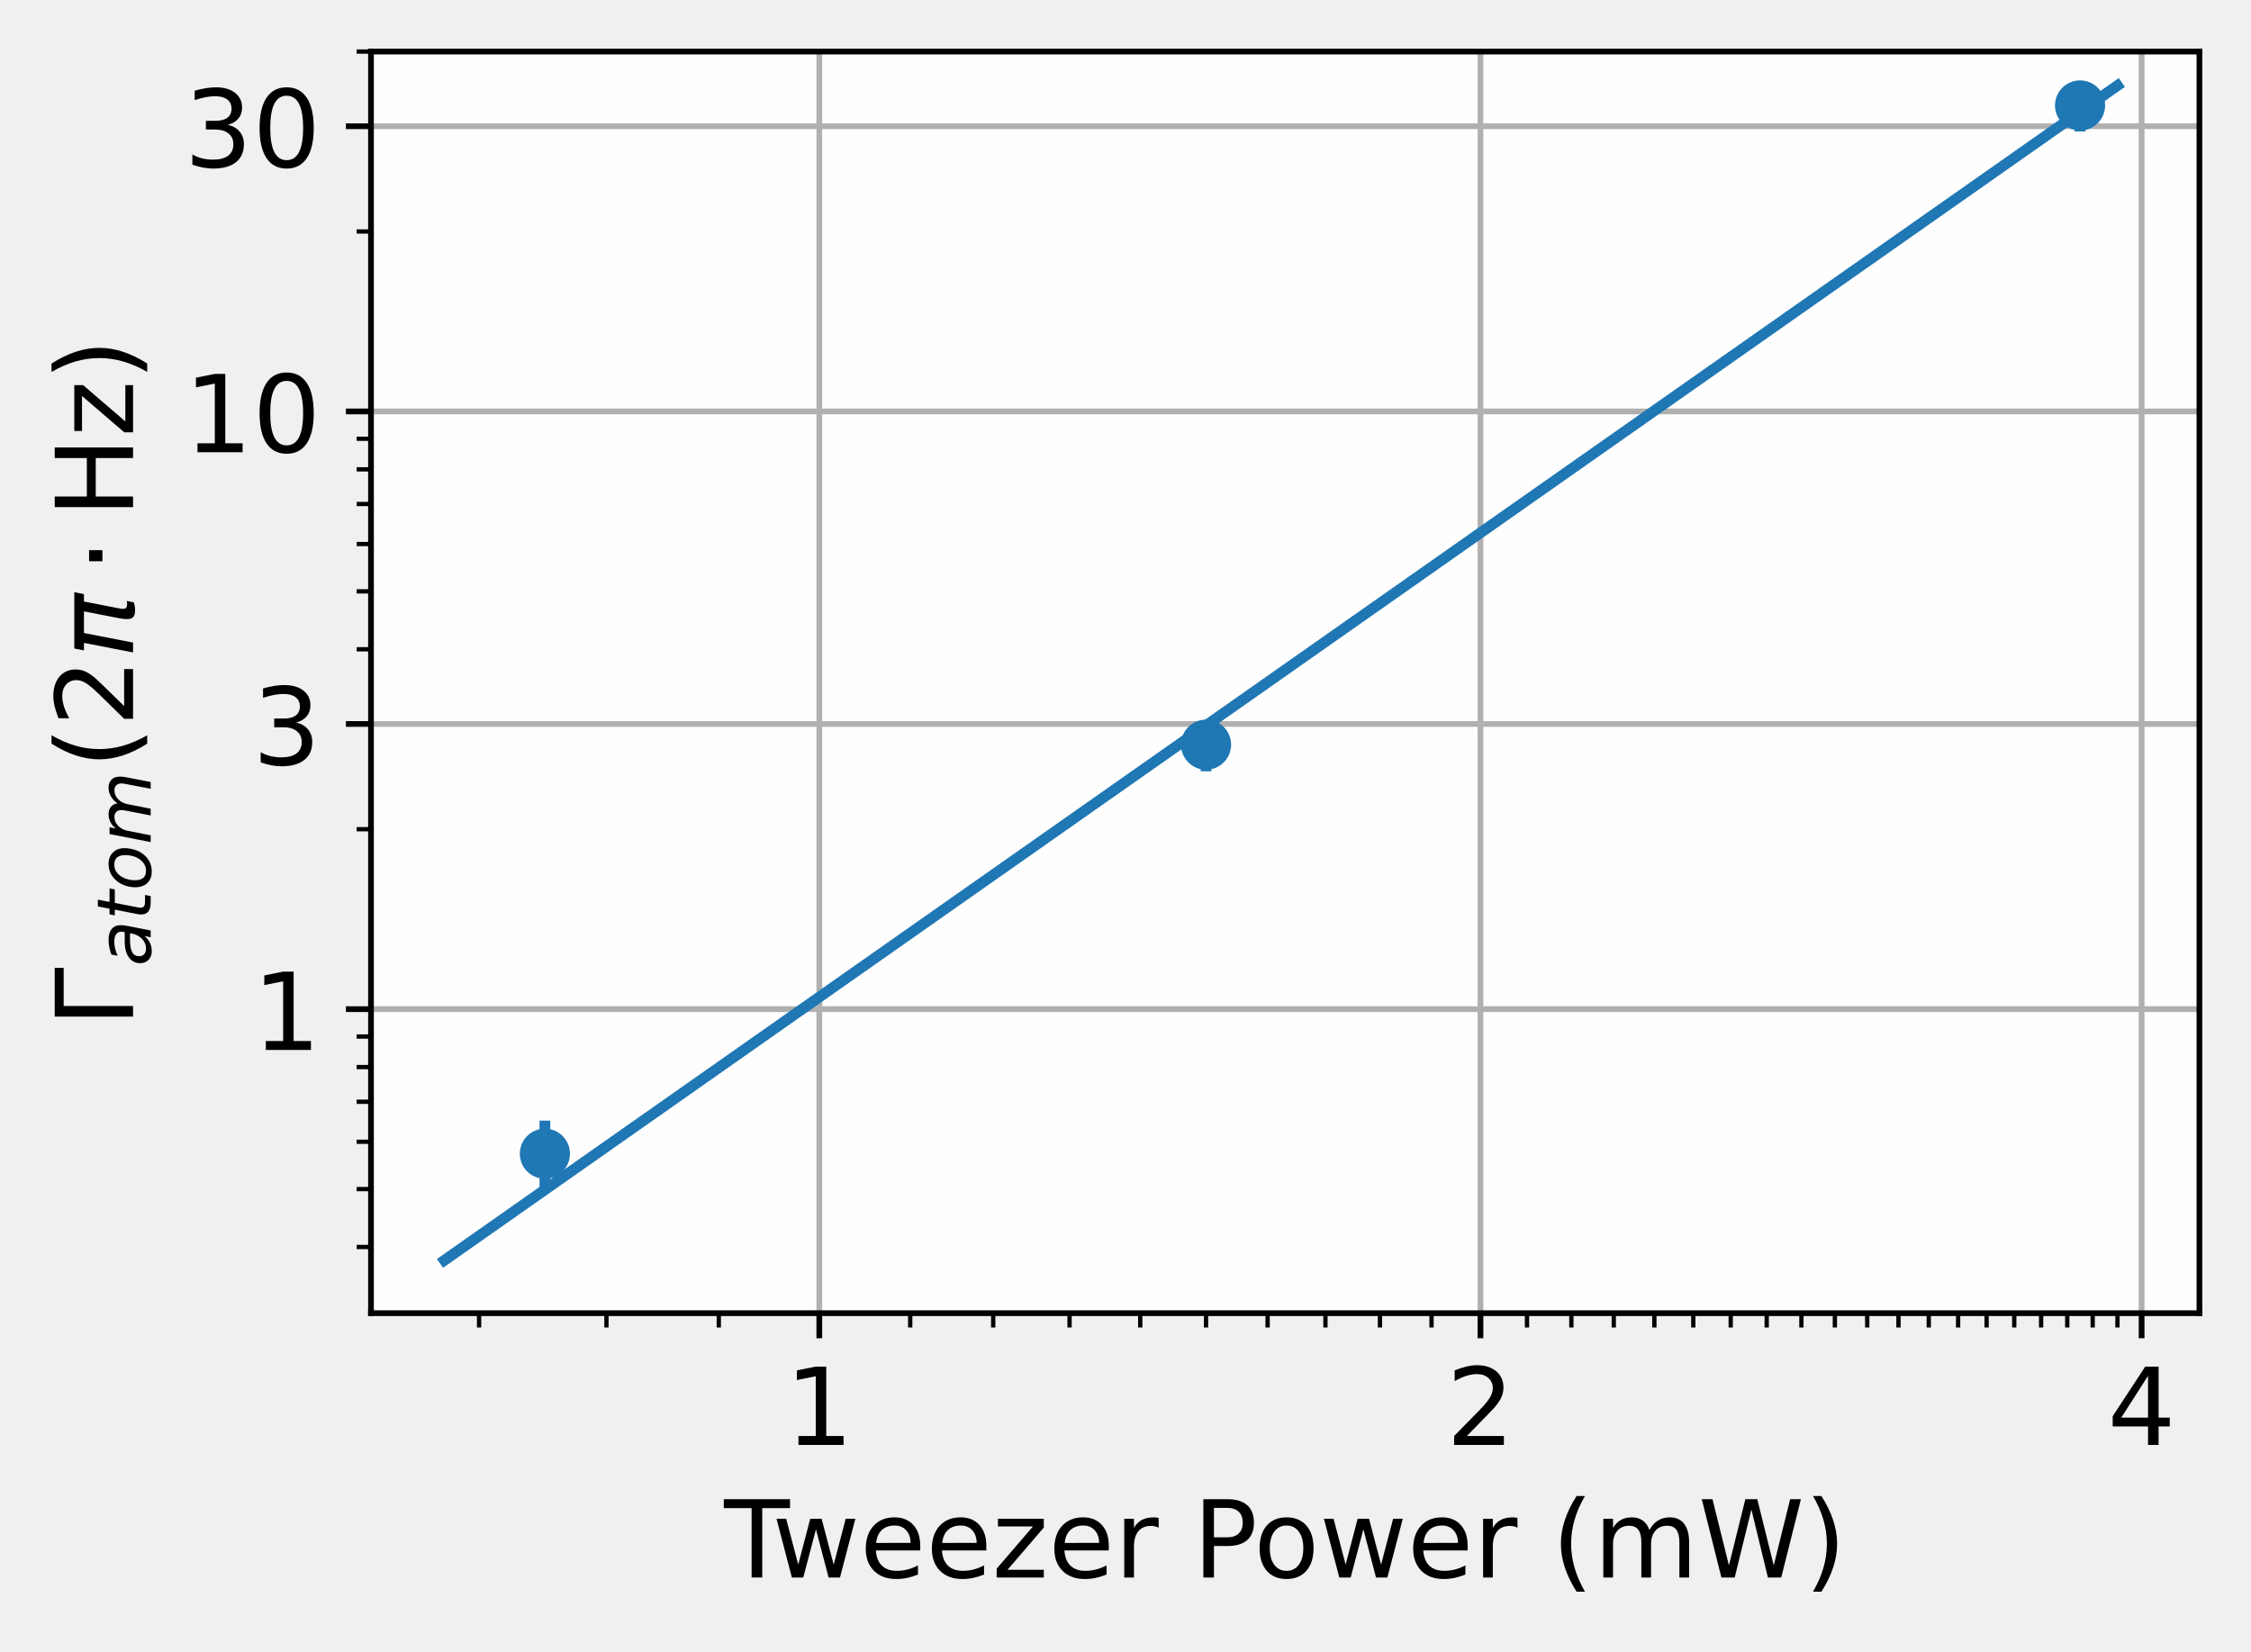
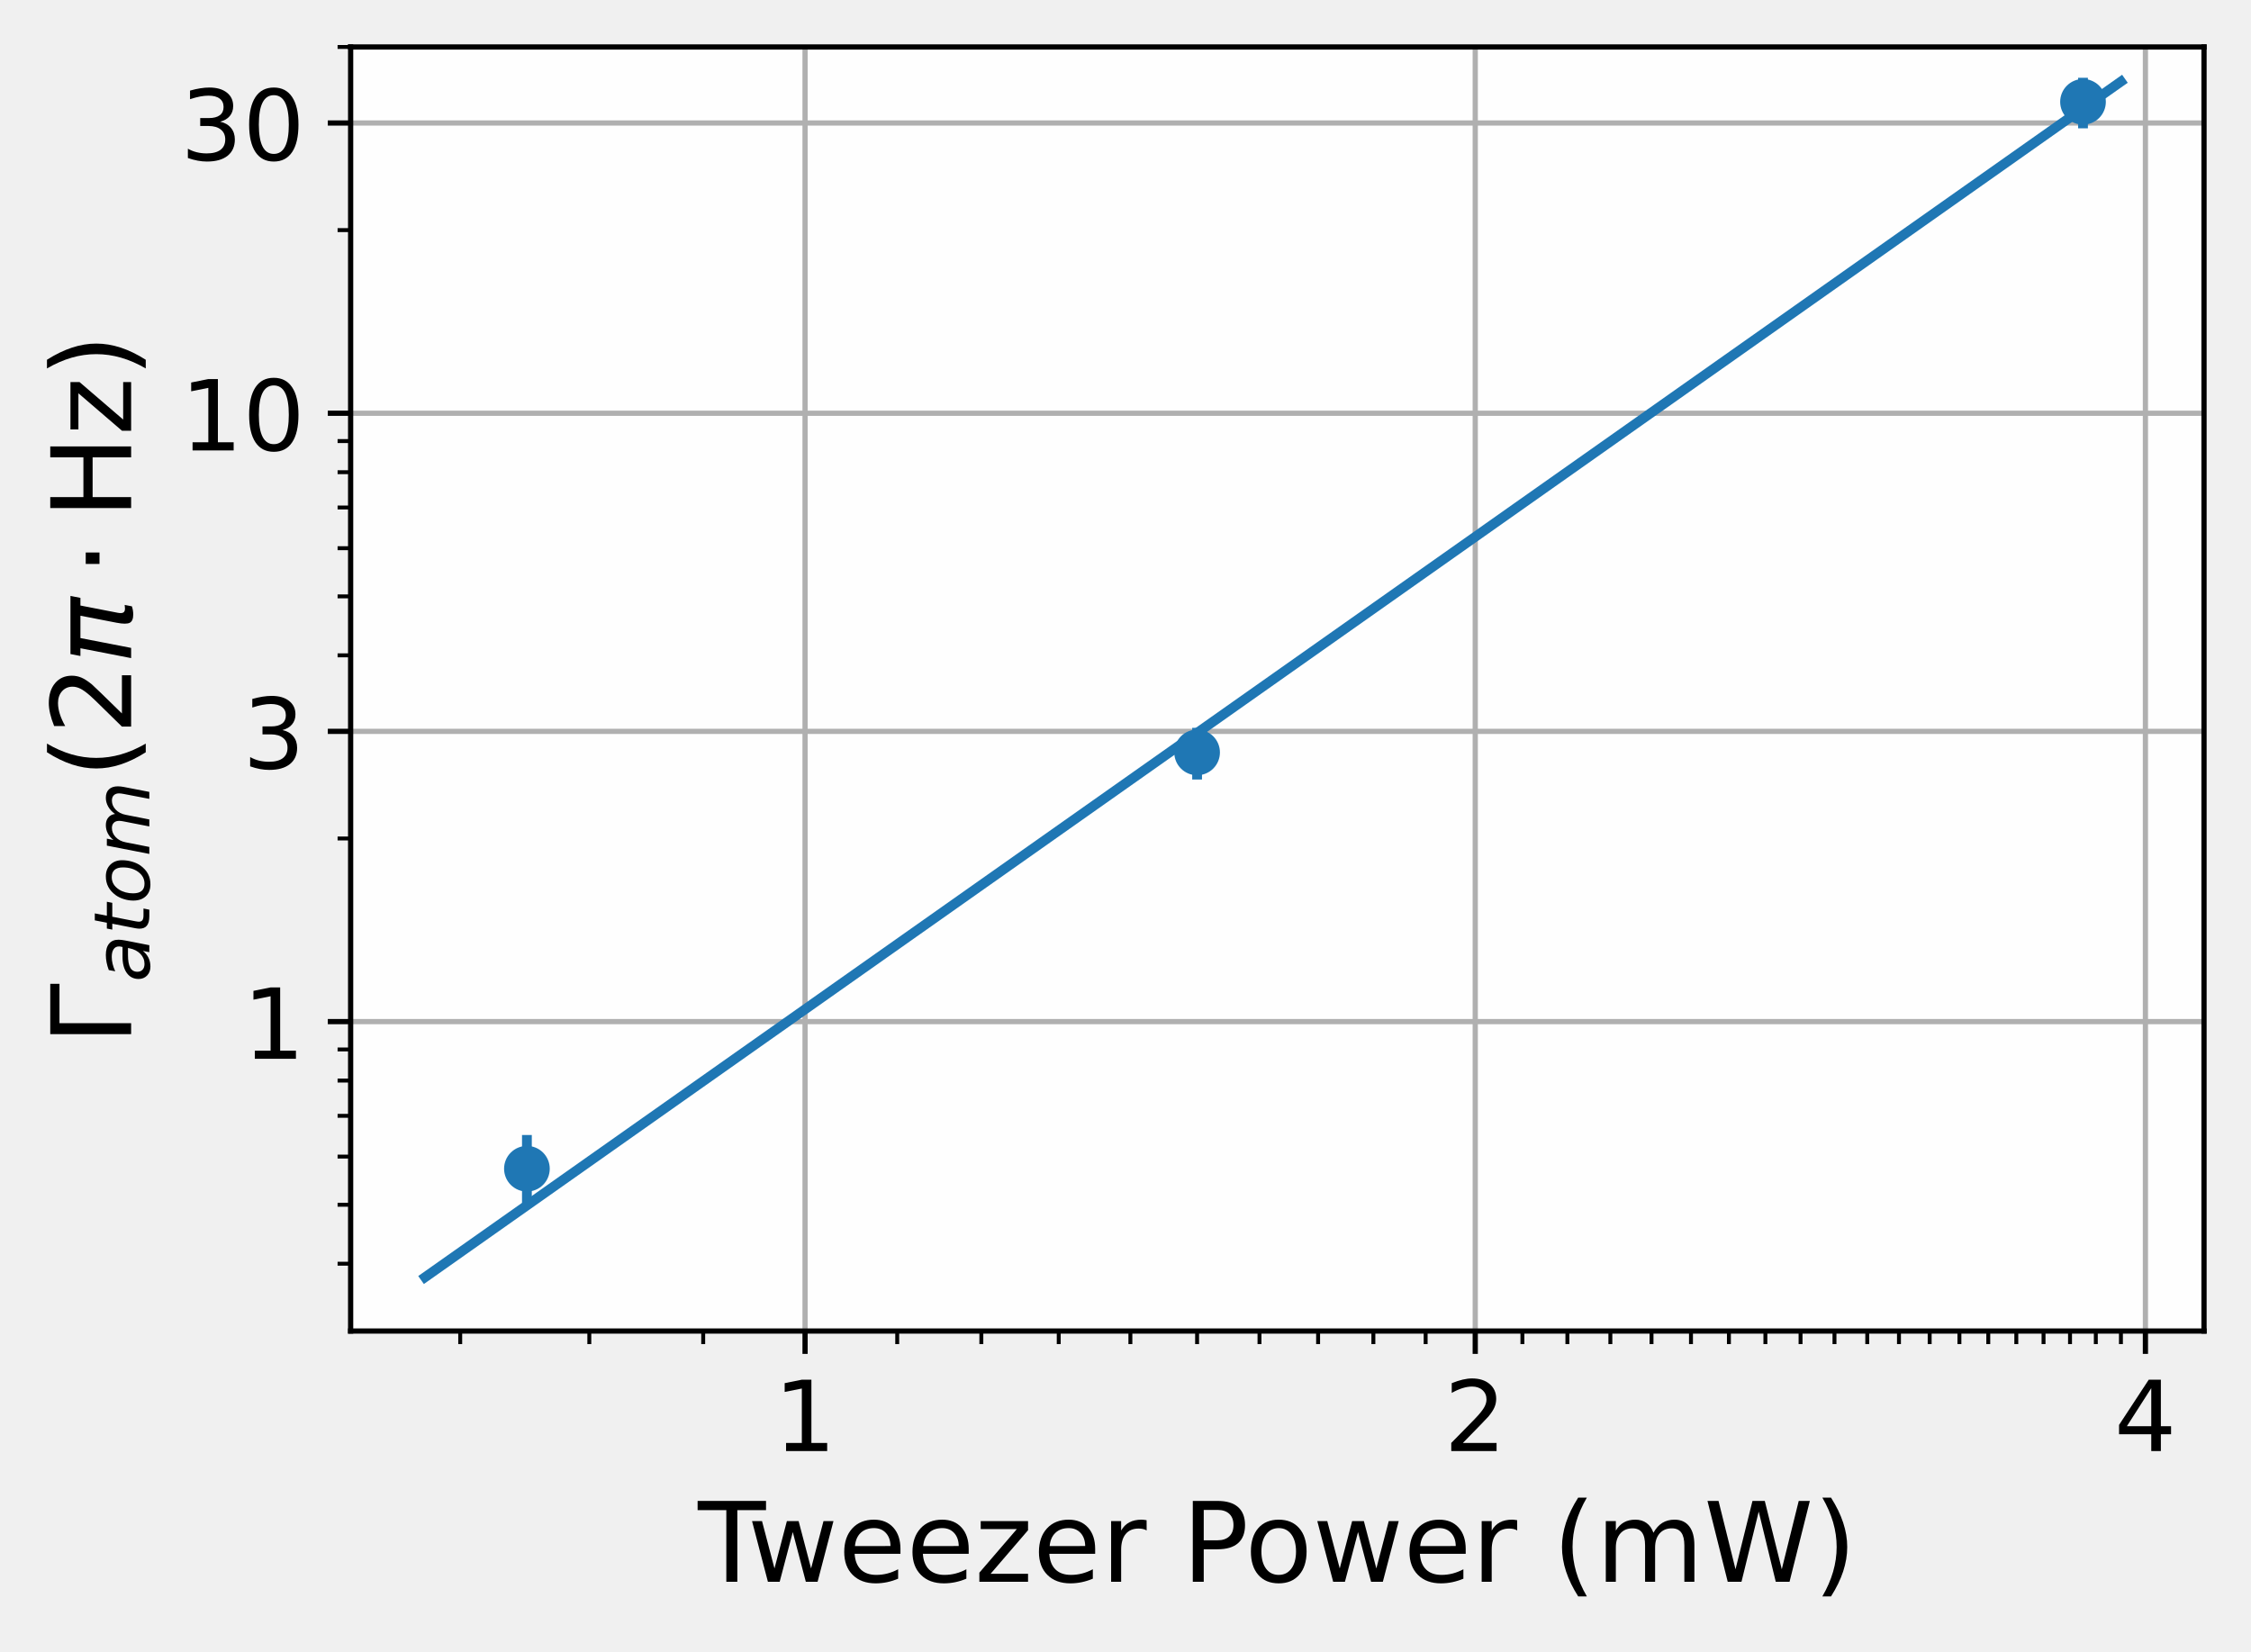
- <svg xmlns="http://www.w3.org/2000/svg" xmlns:xlink="http://www.w3.org/1999/xlink" height="230.634pt" version="1.1" viewBox="0 0 314.333 230.634" width="314.333pt">
+ <svg xmlns="http://www.w3.org/2000/svg" xmlns:xlink="http://www.w3.org/1999/xlink" height="253.199pt" version="1.1" viewBox="0 0 344.997 253.199" width="344.997pt">
  <defs>
    <style type="text/css">*{stroke-linecap:butt;stroke-linejoin:round;}</style>
  </defs>
  <g id="figure_1">
    <g id="patch_1">
-       <path d="M 0 230.634  L 314.333 230.634  L 314.333 0  L 0 0  z " style="fill:none;" />
+       <path d="M 0 253.199  L 344.997 253.199  L 344.997 0  L 0 0  z " style="fill:none;" />
    </g>
    <g id="axes_1">
      <g id="patch_2">
-         <path d="M 51.805 183.4  L 307.133 183.4  L 307.133 7.2  L 51.805 7.2  z " style="fill:none;" />
+         <path d="M 53.74 204.029  L 337.797 204.029  L 337.797 7.2  L 53.74 7.2  z " style="fill:none;" />
      </g>
      <g id="patch_3">
-         <path clip-path="url(#p6baf247688)" d="M 51.805 183.4  L 307.133 183.4  L 307.133 7.2  L 51.805 7.2  z " style="fill:#ffffff;opacity:0.9;" />
+         <path clip-path="url(#p68289425c7)" d="M 53.74 204.029  L 337.797 204.029  L 337.797 7.2  L 53.74 7.2  z " style="fill:#ffffff;opacity:0.9;" />
      </g>
      <g id="matplotlib.axis_1">
        <g id="xtick_1">
          <g id="line2d_1">
-             <path clip-path="url(#p6baf247688)" d="M 114.408 183.4  L 114.408 7.2  " style="fill:none;stroke:#b0b0b0;stroke-linecap:square;stroke-width:0.8;" />
+             <path clip-path="url(#p68289425c7)" d="M 123.387 204.029  L 123.387 7.2  " style="fill:none;stroke:#b0b0b0;stroke-linecap:square;stroke-width:0.8;" />
          </g>
          <g id="line2d_2">
            <defs>
              <path d="M 0 0  L 0 3.5  " id="m005f0a59be" style="stroke:#000000;stroke-width:0.8;" />
            </defs>
            <g>
-               <use style="stroke:#000000;stroke-width:0.8;" x="114.408" xlink:href="#m005f0a59be" y="183.4" />
+               <use style="stroke:#000000;stroke-width:0.8;" x="123.387" xlink:href="#m005f0a59be" y="204.029" />
            </g>
          </g>
          <g id="text_1">
-             <g transform="translate(109.6358 201.7977)scale(0.15 -0.15)">
+             <g transform="translate(118.6154 222.4265)scale(0.15 -0.15)">
              <defs>
                <path d="M 12.406 8.297  L 28.516 8.297  L 28.516 63.922  L 10.984 60.406  L 10.984 69.391  L 28.422 72.906  L 38.281 72.906  L 38.281 8.297  L 54.391 8.297  L 54.391 0  L 12.406 0  z " id="DejaVuSans-49" />
              </defs>
              <use xlink:href="#DejaVuSans-49" />
            </g>
          </g>
        </g>
        <g id="xtick_2">
          <g id="line2d_3">
-             <path clip-path="url(#p6baf247688)" d="M 206.733 183.4  L 206.733 7.2  " style="fill:none;stroke:#b0b0b0;stroke-linecap:square;stroke-width:0.8;" />
+             <path clip-path="url(#p68289425c7)" d="M 226.101 204.029  L 226.101 7.2  " style="fill:none;stroke:#b0b0b0;stroke-linecap:square;stroke-width:0.8;" />
          </g>
          <g id="line2d_4">
            <g>
-               <use style="stroke:#000000;stroke-width:0.8;" x="206.733" xlink:href="#m005f0a59be" y="183.4" />
+               <use style="stroke:#000000;stroke-width:0.8;" x="226.101" xlink:href="#m005f0a59be" y="204.029" />
            </g>
          </g>
          <g id="text_2">
-             <g transform="translate(201.9608 201.7977)scale(0.15 -0.15)">
+             <g transform="translate(221.3287 222.4265)scale(0.15 -0.15)">
              <defs>
                <path d="M 19.188 8.297  L 53.609 8.297  L 53.609 0  L 7.328 0  L 7.328 8.297  Q 12.938 14.109 22.625 23.891  Q 32.328 33.688 34.812 36.531  Q 39.547 41.844 41.422 45.531  Q 43.312 49.219 43.312 52.781  Q 43.312 58.594 39.234 62.25  Q 35.156 65.922 28.609 65.922  Q 23.969 65.922 18.812 64.312  Q 13.672 62.703 7.812 59.422  L 7.812 69.391  Q 13.766 71.781 18.938 73  Q 24.125 74.219 28.422 74.219  Q 39.75 74.219 46.484 68.547  Q 53.219 62.891 53.219 53.422  Q 53.219 48.922 51.531 44.891  Q 49.859 40.875 45.406 35.406  Q 44.188 33.984 37.641 27.219  Q 31.109 20.453 19.188 8.297  z " id="DejaVuSans-50" />
              </defs>
              <use xlink:href="#DejaVuSans-50" />
            </g>
          </g>
        </g>
        <g id="xtick_3">
          <g id="line2d_5">
-             <path clip-path="url(#p6baf247688)" d="M 299.058 183.4  L 299.058 7.2  " style="fill:none;stroke:#b0b0b0;stroke-linecap:square;stroke-width:0.8;" />
+             <path clip-path="url(#p68289425c7)" d="M 328.814 204.029  L 328.814 7.2  " style="fill:none;stroke:#b0b0b0;stroke-linecap:square;stroke-width:0.8;" />
          </g>
          <g id="line2d_6">
            <g>
-               <use style="stroke:#000000;stroke-width:0.8;" x="299.058" xlink:href="#m005f0a59be" y="183.4" />
+               <use style="stroke:#000000;stroke-width:0.8;" x="328.814" xlink:href="#m005f0a59be" y="204.029" />
            </g>
          </g>
          <g id="text_3">
-             <g transform="translate(294.2858 201.7977)scale(0.15 -0.15)">
+             <g transform="translate(324.042 222.4265)scale(0.15 -0.15)">
              <defs>
                <path d="M 37.797 64.312  L 12.891 25.391  L 37.797 25.391  z M 35.203 72.906  L 47.609 72.906  L 47.609 25.391  L 58.016 25.391  L 58.016 17.188  L 47.609 17.188  L 47.609 0  L 37.797 0  L 37.797 17.188  L 4.891 17.188  L 4.891 26.703  z " id="DejaVuSans-52" />
              </defs>
              <use xlink:href="#DejaVuSans-52" />
            </g>
          </g>
        </g>
        <g id="xtick_4">
          <g id="line2d_7">
            <defs>
              <path d="M 0 0  L 0 2  " id="m6449f80ab4" style="stroke:#000000;stroke-width:0.6;" />
            </defs>
            <g>
-               <use style="stroke:#000000;stroke-width:0.6;" x="66.9" xlink:href="#m6449f80ab4" y="183.4" />
+               <use style="stroke:#000000;stroke-width:0.6;" x="70.534" xlink:href="#m6449f80ab4" y="204.029" />
            </g>
          </g>
        </g>
        <g id="xtick_5">
          <g id="line2d_8">
            <g>
-               <use style="stroke:#000000;stroke-width:0.6;" x="84.686" xlink:href="#m6449f80ab4" y="183.4" />
+               <use style="stroke:#000000;stroke-width:0.6;" x="90.321" xlink:href="#m6449f80ab4" y="204.029" />
            </g>
          </g>
        </g>
        <g id="xtick_6">
          <g id="line2d_9">
            <g>
-               <use style="stroke:#000000;stroke-width:0.6;" x="100.374" xlink:href="#m6449f80ab4" y="183.4" />
+               <use style="stroke:#000000;stroke-width:0.6;" x="107.775" xlink:href="#m6449f80ab4" y="204.029" />
            </g>
          </g>
        </g>
        <g id="xtick_7">
          <g id="line2d_10">
            <g>
-               <use style="stroke:#000000;stroke-width:0.6;" x="127.103" xlink:href="#m6449f80ab4" y="183.4" />
+               <use style="stroke:#000000;stroke-width:0.6;" x="137.511" xlink:href="#m6449f80ab4" y="204.029" />
            </g>
          </g>
        </g>
        <g id="xtick_8">
          <g id="line2d_11">
            <g>
-               <use style="stroke:#000000;stroke-width:0.6;" x="138.692" xlink:href="#m6449f80ab4" y="183.4" />
+               <use style="stroke:#000000;stroke-width:0.6;" x="150.404" xlink:href="#m6449f80ab4" y="204.029" />
            </g>
          </g>
        </g>
        <g id="xtick_9">
          <g id="line2d_12">
            <g>
-               <use style="stroke:#000000;stroke-width:0.6;" x="149.354" xlink:href="#m6449f80ab4" y="183.4" />
+               <use style="stroke:#000000;stroke-width:0.6;" x="162.265" xlink:href="#m6449f80ab4" y="204.029" />
            </g>
          </g>
        </g>
        <g id="xtick_10">
          <g id="line2d_13">
            <g>
-               <use style="stroke:#000000;stroke-width:0.6;" x="159.225" xlink:href="#m6449f80ab4" y="183.4" />
+               <use style="stroke:#000000;stroke-width:0.6;" x="173.247" xlink:href="#m6449f80ab4" y="204.029" />
            </g>
          </g>
        </g>
        <g id="xtick_11">
          <g id="line2d_14">
            <g>
-               <use style="stroke:#000000;stroke-width:0.6;" x="168.414" xlink:href="#m6449f80ab4" y="183.4" />
+               <use style="stroke:#000000;stroke-width:0.6;" x="183.471" xlink:href="#m6449f80ab4" y="204.029" />
            </g>
          </g>
        </g>
        <g id="xtick_12">
          <g id="line2d_15">
            <g>
-               <use style="stroke:#000000;stroke-width:0.6;" x="177.011" xlink:href="#m6449f80ab4" y="183.4" />
+               <use style="stroke:#000000;stroke-width:0.6;" x="193.034" xlink:href="#m6449f80ab4" y="204.029" />
            </g>
          </g>
        </g>
        <g id="xtick_13">
          <g id="line2d_16">
            <g>
-               <use style="stroke:#000000;stroke-width:0.6;" x="185.086" xlink:href="#m6449f80ab4" y="183.4" />
+               <use style="stroke:#000000;stroke-width:0.6;" x="202.018" xlink:href="#m6449f80ab4" y="204.029" />
            </g>
          </g>
        </g>
        <g id="xtick_14">
          <g id="line2d_17">
            <g>
-               <use style="stroke:#000000;stroke-width:0.6;" x="192.699" xlink:href="#m6449f80ab4" y="183.4" />
+               <use style="stroke:#000000;stroke-width:0.6;" x="210.488" xlink:href="#m6449f80ab4" y="204.029" />
            </g>
          </g>
        </g>
        <g id="xtick_15">
          <g id="line2d_18">
            <g>
-               <use style="stroke:#000000;stroke-width:0.6;" x="199.901" xlink:href="#m6449f80ab4" y="183.4" />
+               <use style="stroke:#000000;stroke-width:0.6;" x="218.5" xlink:href="#m6449f80ab4" y="204.029" />
            </g>
          </g>
        </g>
        <g id="xtick_16">
          <g id="line2d_19">
            <g>
-               <use style="stroke:#000000;stroke-width:0.6;" x="213.231" xlink:href="#m6449f80ab4" y="183.4" />
+               <use style="stroke:#000000;stroke-width:0.6;" x="233.331" xlink:href="#m6449f80ab4" y="204.029" />
            </g>
          </g>
        </g>
        <g id="xtick_17">
          <g id="line2d_20">
            <g>
-               <use style="stroke:#000000;stroke-width:0.6;" x="219.428" xlink:href="#m6449f80ab4" y="183.4" />
+               <use style="stroke:#000000;stroke-width:0.6;" x="240.224" xlink:href="#m6449f80ab4" y="204.029" />
            </g>
          </g>
        </g>
        <g id="xtick_18">
          <g id="line2d_21">
            <g>
-               <use style="stroke:#000000;stroke-width:0.6;" x="225.349" xlink:href="#m6449f80ab4" y="183.4" />
+               <use style="stroke:#000000;stroke-width:0.6;" x="246.811" xlink:href="#m6449f80ab4" y="204.029" />
            </g>
          </g>
        </g>
        <g id="xtick_19">
          <g id="line2d_22">
            <g>
-               <use style="stroke:#000000;stroke-width:0.6;" x="231.017" xlink:href="#m6449f80ab4" y="183.4" />
+               <use style="stroke:#000000;stroke-width:0.6;" x="253.118" xlink:href="#m6449f80ab4" y="204.029" />
            </g>
          </g>
        </g>
        <g id="xtick_20">
          <g id="line2d_23">
            <g>
-               <use style="stroke:#000000;stroke-width:0.6;" x="236.455" xlink:href="#m6449f80ab4" y="183.4" />
+               <use style="stroke:#000000;stroke-width:0.6;" x="259.167" xlink:href="#m6449f80ab4" y="204.029" />
            </g>
          </g>
        </g>
        <g id="xtick_21">
          <g id="line2d_24">
            <g>
-               <use style="stroke:#000000;stroke-width:0.6;" x="241.679" xlink:href="#m6449f80ab4" y="183.4" />
+               <use style="stroke:#000000;stroke-width:0.6;" x="264.979" xlink:href="#m6449f80ab4" y="204.029" />
            </g>
          </g>
        </g>
        <g id="xtick_22">
          <g id="line2d_25">
            <g>
-               <use style="stroke:#000000;stroke-width:0.6;" x="246.706" xlink:href="#m6449f80ab4" y="183.4" />
+               <use style="stroke:#000000;stroke-width:0.6;" x="270.571" xlink:href="#m6449f80ab4" y="204.029" />
            </g>
          </g>
        </g>
        <g id="xtick_23">
          <g id="line2d_26">
            <g>
-               <use style="stroke:#000000;stroke-width:0.6;" x="251.55" xlink:href="#m6449f80ab4" y="183.4" />
+               <use style="stroke:#000000;stroke-width:0.6;" x="275.96" xlink:href="#m6449f80ab4" y="204.029" />
            </g>
          </g>
        </g>
        <g id="xtick_24">
          <g id="line2d_27">
            <g>
-               <use style="stroke:#000000;stroke-width:0.6;" x="256.224" xlink:href="#m6449f80ab4" y="183.4" />
+               <use style="stroke:#000000;stroke-width:0.6;" x="281.16" xlink:href="#m6449f80ab4" y="204.029" />
            </g>
          </g>
        </g>
        <g id="xtick_25">
          <g id="line2d_28">
            <g>
-               <use style="stroke:#000000;stroke-width:0.6;" x="260.739" xlink:href="#m6449f80ab4" y="183.4" />
+               <use style="stroke:#000000;stroke-width:0.6;" x="286.184" xlink:href="#m6449f80ab4" y="204.029" />
            </g>
          </g>
        </g>
        <g id="xtick_26">
          <g id="line2d_29">
            <g>
-               <use style="stroke:#000000;stroke-width:0.6;" x="265.107" xlink:href="#m6449f80ab4" y="183.4" />
+               <use style="stroke:#000000;stroke-width:0.6;" x="291.043" xlink:href="#m6449f80ab4" y="204.029" />
            </g>
          </g>
        </g>
        <g id="xtick_27">
          <g id="line2d_30">
            <g>
-               <use style="stroke:#000000;stroke-width:0.6;" x="269.336" xlink:href="#m6449f80ab4" y="183.4" />
+               <use style="stroke:#000000;stroke-width:0.6;" x="295.748" xlink:href="#m6449f80ab4" y="204.029" />
            </g>
          </g>
        </g>
        <g id="xtick_28">
          <g id="line2d_31">
            <g>
-               <use style="stroke:#000000;stroke-width:0.6;" x="273.434" xlink:href="#m6449f80ab4" y="183.4" />
+               <use style="stroke:#000000;stroke-width:0.6;" x="300.307" xlink:href="#m6449f80ab4" y="204.029" />
            </g>
          </g>
        </g>
        <g id="xtick_29">
          <g id="line2d_32">
            <g>
-               <use style="stroke:#000000;stroke-width:0.6;" x="277.411" xlink:href="#m6449f80ab4" y="183.4" />
+               <use style="stroke:#000000;stroke-width:0.6;" x="304.731" xlink:href="#m6449f80ab4" y="204.029" />
            </g>
          </g>
        </g>
        <g id="xtick_30">
          <g id="line2d_33">
            <g>
-               <use style="stroke:#000000;stroke-width:0.6;" x="281.272" xlink:href="#m6449f80ab4" y="183.4" />
+               <use style="stroke:#000000;stroke-width:0.6;" x="309.027" xlink:href="#m6449f80ab4" y="204.029" />
            </g>
          </g>
        </g>
        <g id="xtick_31">
          <g id="line2d_34">
            <g>
-               <use style="stroke:#000000;stroke-width:0.6;" x="285.024" xlink:href="#m6449f80ab4" y="183.4" />
+               <use style="stroke:#000000;stroke-width:0.6;" x="313.201" xlink:href="#m6449f80ab4" y="204.029" />
            </g>
          </g>
        </g>
        <g id="xtick_32">
          <g id="line2d_35">
            <g>
-               <use style="stroke:#000000;stroke-width:0.6;" x="288.673" xlink:href="#m6449f80ab4" y="183.4" />
+               <use style="stroke:#000000;stroke-width:0.6;" x="317.261" xlink:href="#m6449f80ab4" y="204.029" />
            </g>
          </g>
        </g>
        <g id="xtick_33">
          <g id="line2d_36">
            <g>
-               <use style="stroke:#000000;stroke-width:0.6;" x="292.226" xlink:href="#m6449f80ab4" y="183.4" />
+               <use style="stroke:#000000;stroke-width:0.6;" x="321.213" xlink:href="#m6449f80ab4" y="204.029" />
            </g>
          </g>
        </g>
        <g id="xtick_34">
          <g id="line2d_37">
            <g>
-               <use style="stroke:#000000;stroke-width:0.6;" x="295.685" xlink:href="#m6449f80ab4" y="183.4" />
+               <use style="stroke:#000000;stroke-width:0.6;" x="325.062" xlink:href="#m6449f80ab4" y="204.029" />
            </g>
          </g>
        </g>
        <g id="text_4">
-           <g transform="translate(101.116 220.3148)scale(0.15 -0.15)">
+           <g transform="translate(106.9691 242.4634)scale(0.17 -0.17)">
            <defs>
              <path d="M -0.297 72.906  L 61.375 72.906  L 61.375 64.594  L 35.5 64.594  L 35.5 0  L 25.594 0  L 25.594 64.594  L -0.297 64.594  z " id="DejaVuSans-84" />
              <path d="M 4.203 54.688  L 13.188 54.688  L 24.422 12.016  L 35.594 54.688  L 46.188 54.688  L 57.422 12.016  L 68.609 54.688  L 77.594 54.688  L 63.281 0  L 52.688 0  L 40.922 44.828  L 29.109 0  L 18.5 0  z " id="DejaVuSans-119" />
              <path d="M 56.203 29.594  L 56.203 25.203  L 14.891 25.203  Q 15.484 15.922 20.484 11.062  Q 25.484 6.203 34.422 6.203  Q 39.594 6.203 44.453 7.469  Q 49.312 8.734 54.109 11.281  L 54.109 2.781  Q 49.266 0.734 44.188 -0.344  Q 39.109 -1.422 33.891 -1.422  Q 20.797 -1.422 13.156 6.188  Q 5.516 13.812 5.516 26.812  Q 5.516 40.234 12.766 48.109  Q 20.016 56 32.328 56  Q 43.359 56 49.781 48.891  Q 56.203 41.797 56.203 29.594  z M 47.219 32.234  Q 47.125 39.594 43.094 43.984  Q 39.062 48.391 32.422 48.391  Q 24.906 48.391 20.391 44.141  Q 15.875 39.891 15.188 32.172  z " id="DejaVuSans-101" />
              <path d="M 5.516 54.688  L 48.188 54.688  L 48.188 46.484  L 14.406 7.172  L 48.188 7.172  L 48.188 0  L 4.297 0  L 4.297 8.203  L 38.094 47.516  L 5.516 47.516  z " id="DejaVuSans-122" />
              <path d="M 41.109 46.297  Q 39.594 47.172 37.812 47.578  Q 36.031 48 33.891 48  Q 26.266 48 22.188 43.047  Q 18.109 38.094 18.109 28.812  L 18.109 0  L 9.078 0  L 9.078 54.688  L 18.109 54.688  L 18.109 46.188  Q 20.953 51.172 25.484 53.578  Q 30.031 56 36.531 56  Q 37.453 56 38.578 55.875  Q 39.703 55.766 41.062 55.516  z " id="DejaVuSans-114" />
              <path id="DejaVuSans-32" />
              <path d="M 19.672 64.797  L 19.672 37.406  L 32.078 37.406  Q 38.969 37.406 42.719 40.969  Q 46.484 44.531 46.484 51.125  Q 46.484 57.672 42.719 61.234  Q 38.969 64.797 32.078 64.797  z M 9.812 72.906  L 32.078 72.906  Q 44.344 72.906 50.609 67.359  Q 56.891 61.812 56.891 51.125  Q 56.891 40.328 50.609 34.812  Q 44.344 29.297 32.078 29.297  L 19.672 29.297  L 19.672 0  L 9.812 0  z " id="DejaVuSans-80" />
              <path d="M 30.609 48.391  Q 23.391 48.391 19.188 42.75  Q 14.984 37.109 14.984 27.297  Q 14.984 17.484 19.156 11.844  Q 23.344 6.203 30.609 6.203  Q 37.797 6.203 41.984 11.859  Q 46.188 17.531 46.188 27.297  Q 46.188 37.016 41.984 42.703  Q 37.797 48.391 30.609 48.391  z M 30.609 56  Q 42.328 56 49.016 48.375  Q 55.719 40.766 55.719 27.297  Q 55.719 13.875 49.016 6.219  Q 42.328 -1.422 30.609 -1.422  Q 18.844 -1.422 12.172 6.219  Q 5.516 13.875 5.516 27.297  Q 5.516 40.766 12.172 48.375  Q 18.844 56 30.609 56  z " id="DejaVuSans-111" />
              <path d="M 31 75.875  Q 24.469 64.656 21.281 53.656  Q 18.109 42.672 18.109 31.391  Q 18.109 20.125 21.312 9.062  Q 24.516 -2 31 -13.188  L 23.188 -13.188  Q 15.875 -1.703 12.234 9.375  Q 8.594 20.453 8.594 31.391  Q 8.594 42.281 12.203 53.312  Q 15.828 64.359 23.188 75.875  z " id="DejaVuSans-40" />
              <path d="M 52 44.188  Q 55.375 50.25 60.062 53.125  Q 64.75 56 71.094 56  Q 79.641 56 84.281 50.016  Q 88.922 44.047 88.922 33.016  L 88.922 0  L 79.891 0  L 79.891 32.719  Q 79.891 40.578 77.094 44.375  Q 74.312 48.188 68.609 48.188  Q 61.625 48.188 57.562 43.547  Q 53.516 38.922 53.516 30.906  L 53.516 0  L 44.484 0  L 44.484 32.719  Q 44.484 40.625 41.703 44.406  Q 38.922 48.188 33.109 48.188  Q 26.219 48.188 22.156 43.531  Q 18.109 38.875 18.109 30.906  L 18.109 0  L 9.078 0  L 9.078 54.688  L 18.109 54.688  L 18.109 46.188  Q 21.188 51.219 25.484 53.609  Q 29.781 56 35.688 56  Q 41.656 56 45.828 52.969  Q 50 49.953 52 44.188  z " id="DejaVuSans-109" />
              <path d="M 3.328 72.906  L 13.281 72.906  L 28.609 11.281  L 43.891 72.906  L 54.984 72.906  L 70.312 11.281  L 85.594 72.906  L 95.609 72.906  L 77.297 0  L 64.891 0  L 49.516 63.281  L 33.984 0  L 21.578 0  z " id="DejaVuSans-87" />
              <path d="M 8.016 75.875  L 15.828 75.875  Q 23.141 64.359 26.781 53.312  Q 30.422 42.281 30.422 31.391  Q 30.422 20.453 26.781 9.375  Q 23.141 -1.703 15.828 -13.188  L 8.016 -13.188  Q 14.5 -2 17.703 9.062  Q 20.906 20.125 20.906 31.391  Q 20.906 42.672 17.703 53.656  Q 14.5 64.656 8.016 75.875  z " id="DejaVuSans-41" />
            </defs>
            <use xlink:href="#DejaVuSans-84" />
            <use x="44.584" xlink:href="#DejaVuSans-119" />
            <use x="126.371" xlink:href="#DejaVuSans-101" />
            <use x="187.895" xlink:href="#DejaVuSans-101" />
            <use x="249.418" xlink:href="#DejaVuSans-122" />
            <use x="301.908" xlink:href="#DejaVuSans-101" />
            <use x="363.432" xlink:href="#DejaVuSans-114" />
            <use x="404.545" xlink:href="#DejaVuSans-32" />
            <use x="436.332" xlink:href="#DejaVuSans-80" />
            <use x="493.01" xlink:href="#DejaVuSans-111" />
            <use x="554.191" xlink:href="#DejaVuSans-119" />
            <use x="635.979" xlink:href="#DejaVuSans-101" />
            <use x="697.502" xlink:href="#DejaVuSans-114" />
            <use x="738.615" xlink:href="#DejaVuSans-32" />
            <use x="770.402" xlink:href="#DejaVuSans-40" />
            <use x="809.416" xlink:href="#DejaVuSans-109" />
            <use x="906.828" xlink:href="#DejaVuSans-87" />
            <use x="1005.705" xlink:href="#DejaVuSans-41" />
          </g>
        </g>
      </g>
      <g id="matplotlib.axis_2">
        <g id="ytick_1">
          <g id="line2d_38">
-             <path clip-path="url(#p6baf247688)" d="M 51.805 140.939  L 307.133 140.939  " style="fill:none;stroke:#b0b0b0;stroke-linecap:square;stroke-width:0.8;" />
+             <path clip-path="url(#p68289425c7)" d="M 53.74 156.597  L 337.797 156.597  " style="fill:none;stroke:#b0b0b0;stroke-linecap:square;stroke-width:0.8;" />
          </g>
          <g id="line2d_39">
            <defs>
              <path d="M 0 0  L -3.5 0  " id="mc3ce260a5b" style="stroke:#000000;stroke-width:0.8;" />
            </defs>
            <g>
-               <use style="stroke:#000000;stroke-width:0.8;" x="51.805" xlink:href="#mc3ce260a5b" y="140.939" />
+               <use style="stroke:#000000;stroke-width:0.8;" x="53.74" xlink:href="#mc3ce260a5b" y="156.597" />
            </g>
          </g>
          <g id="text_5">
-             <g transform="translate(35.26094 146.638)scale(0.15 -0.15)">
+             <g transform="translate(37.19656 162.2957)scale(0.15 -0.15)">
              <use xlink:href="#DejaVuSans-49" />
            </g>
          </g>
        </g>
        <g id="ytick_2">
          <g id="line2d_40">
-             <path clip-path="url(#p6baf247688)" d="M 51.805 101.109  L 307.133 101.109  " style="fill:none;stroke:#b0b0b0;stroke-linecap:square;stroke-width:0.8;" />
+             <path clip-path="url(#p68289425c7)" d="M 53.74 112.104  L 337.797 112.104  " style="fill:none;stroke:#b0b0b0;stroke-linecap:square;stroke-width:0.8;" />
          </g>
          <g id="line2d_41">
            <g>
-               <use style="stroke:#000000;stroke-width:0.8;" x="51.805" xlink:href="#mc3ce260a5b" y="101.109" />
+               <use style="stroke:#000000;stroke-width:0.8;" x="53.74" xlink:href="#mc3ce260a5b" y="112.104" />
            </g>
          </g>
          <g id="text_6">
-             <g transform="translate(35.26094 106.8081)scale(0.15 -0.15)">
+             <g transform="translate(37.19656 117.8027)scale(0.15 -0.15)">
              <defs>
                <path d="M 40.578 39.312  Q 47.656 37.797 51.625 33  Q 55.609 28.219 55.609 21.188  Q 55.609 10.406 48.188 4.484  Q 40.766 -1.422 27.094 -1.422  Q 22.516 -1.422 17.656 -0.516  Q 12.797 0.391 7.625 2.203  L 7.625 11.719  Q 11.719 9.328 16.594 8.109  Q 21.484 6.891 26.812 6.891  Q 36.078 6.891 40.938 10.547  Q 45.797 14.203 45.797 21.188  Q 45.797 27.641 41.281 31.266  Q 36.766 34.906 28.719 34.906  L 20.219 34.906  L 20.219 43.016  L 29.109 43.016  Q 36.375 43.016 40.234 45.922  Q 44.094 48.828 44.094 54.297  Q 44.094 59.906 40.109 62.906  Q 36.141 65.922 28.719 65.922  Q 24.656 65.922 20.016 65.031  Q 15.375 64.156 9.812 62.312  L 9.812 71.094  Q 15.438 72.656 20.344 73.438  Q 25.25 74.219 29.594 74.219  Q 40.828 74.219 47.359 69.109  Q 53.906 64.016 53.906 55.328  Q 53.906 49.266 50.438 45.094  Q 46.969 40.922 40.578 39.312  z " id="DejaVuSans-51" />
              </defs>
              <use xlink:href="#DejaVuSans-51" />
            </g>
          </g>
        </g>
        <g id="ytick_3">
          <g id="line2d_42">
-             <path clip-path="url(#p6baf247688)" d="M 51.805 57.46  L 307.133 57.46  " style="fill:none;stroke:#b0b0b0;stroke-linecap:square;stroke-width:0.8;" />
+             <path clip-path="url(#p68289425c7)" d="M 53.74 63.344  L 337.797 63.344  " style="fill:none;stroke:#b0b0b0;stroke-linecap:square;stroke-width:0.8;" />
          </g>
          <g id="line2d_43">
            <g>
-               <use style="stroke:#000000;stroke-width:0.8;" x="51.805" xlink:href="#mc3ce260a5b" y="57.46" />
+               <use style="stroke:#000000;stroke-width:0.8;" x="53.74" xlink:href="#mc3ce260a5b" y="63.344" />
            </g>
          </g>
          <g id="text_7">
-             <g transform="translate(25.71719 63.15848)scale(0.15 -0.15)">
+             <g transform="translate(27.65281 69.0427)scale(0.15 -0.15)">
              <defs>
                <path d="M 31.781 66.406  Q 24.172 66.406 20.328 58.906  Q 16.5 51.422 16.5 36.375  Q 16.5 21.391 20.328 13.891  Q 24.172 6.391 31.781 6.391  Q 39.453 6.391 43.281 13.891  Q 47.125 21.391 47.125 36.375  Q 47.125 51.422 43.281 58.906  Q 39.453 66.406 31.781 66.406  z M 31.781 74.219  Q 44.047 74.219 50.516 64.516  Q 56.984 54.828 56.984 36.375  Q 56.984 17.969 50.516 8.266  Q 44.047 -1.422 31.781 -1.422  Q 19.531 -1.422 13.062 8.266  Q 6.594 17.969 6.594 36.375  Q 6.594 54.828 13.062 64.516  Q 19.531 74.219 31.781 74.219  z " id="DejaVuSans-48" />
              </defs>
              <use xlink:href="#DejaVuSans-49" />
              <use x="63.623" xlink:href="#DejaVuSans-48" />
            </g>
          </g>
        </g>
        <g id="ytick_4">
          <g id="line2d_44">
-             <path clip-path="url(#p6baf247688)" d="M 51.805 17.63  L 307.133 17.63  " style="fill:none;stroke:#b0b0b0;stroke-linecap:square;stroke-width:0.8;" />
+             <path clip-path="url(#p68289425c7)" d="M 53.74 18.851  L 337.797 18.851  " style="fill:none;stroke:#b0b0b0;stroke-linecap:square;stroke-width:0.8;" />
          </g>
          <g id="line2d_45">
            <g>
-               <use style="stroke:#000000;stroke-width:0.8;" x="51.805" xlink:href="#mc3ce260a5b" y="17.63" />
+               <use style="stroke:#000000;stroke-width:0.8;" x="53.74" xlink:href="#mc3ce260a5b" y="18.851" />
            </g>
          </g>
          <g id="text_8">
-             <g transform="translate(25.71719 23.32865)scale(0.15 -0.15)">
+             <g transform="translate(27.65281 24.54973)scale(0.15 -0.15)">
              <use xlink:href="#DejaVuSans-51" />
              <use x="63.623" xlink:href="#DejaVuSans-48" />
            </g>
          </g>
        </g>
        <g id="ytick_5">
          <g id="line2d_46">
            <defs>
              <path d="M 0 0  L -2 0  " id="md0f4fded07" style="stroke:#000000;stroke-width:0.6;" />
            </defs>
            <g>
-               <use style="stroke:#000000;stroke-width:0.6;" x="51.805" xlink:href="#md0f4fded07" y="174.159" />
+               <use style="stroke:#000000;stroke-width:0.6;" x="53.74" xlink:href="#md0f4fded07" y="193.706" />
            </g>
          </g>
        </g>
        <g id="ytick_6">
          <g id="line2d_47">
            <g>
-               <use style="stroke:#000000;stroke-width:0.6;" x="51.805" xlink:href="#md0f4fded07" y="166.069" />
+               <use style="stroke:#000000;stroke-width:0.6;" x="53.74" xlink:href="#md0f4fded07" y="184.669" />
            </g>
          </g>
        </g>
        <g id="ytick_7">
          <g id="line2d_48">
            <g>
-               <use style="stroke:#000000;stroke-width:0.6;" x="51.805" xlink:href="#md0f4fded07" y="159.459" />
+               <use style="stroke:#000000;stroke-width:0.6;" x="53.74" xlink:href="#md0f4fded07" y="177.285" />
            </g>
          </g>
        </g>
        <g id="ytick_8">
          <g id="line2d_49">
            <g>
-               <use style="stroke:#000000;stroke-width:0.6;" x="51.805" xlink:href="#md0f4fded07" y="153.87" />
+               <use style="stroke:#000000;stroke-width:0.6;" x="53.74" xlink:href="#md0f4fded07" y="171.042" />
            </g>
          </g>
        </g>
        <g id="ytick_9">
          <g id="line2d_50">
            <g>
-               <use style="stroke:#000000;stroke-width:0.6;" x="51.805" xlink:href="#md0f4fded07" y="149.029" />
+               <use style="stroke:#000000;stroke-width:0.6;" x="53.74" xlink:href="#md0f4fded07" y="165.634" />
            </g>
          </g>
        </g>
        <g id="ytick_10">
          <g id="line2d_51">
            <g>
-               <use style="stroke:#000000;stroke-width:0.6;" x="51.805" xlink:href="#md0f4fded07" y="144.759" />
+               <use style="stroke:#000000;stroke-width:0.6;" x="53.74" xlink:href="#md0f4fded07" y="160.864" />
            </g>
          </g>
        </g>
        <g id="ytick_11">
          <g id="line2d_52">
            <g>
-               <use style="stroke:#000000;stroke-width:0.6;" x="51.805" xlink:href="#md0f4fded07" y="115.809" />
+               <use style="stroke:#000000;stroke-width:0.6;" x="53.74" xlink:href="#md0f4fded07" y="128.525" />
            </g>
          </g>
        </g>
        <g id="ytick_12">
          <g id="line2d_53">
            <g>
-               <use style="stroke:#000000;stroke-width:0.6;" x="51.805" xlink:href="#md0f4fded07" y="90.679" />
+               <use style="stroke:#000000;stroke-width:0.6;" x="53.74" xlink:href="#md0f4fded07" y="100.453" />
            </g>
          </g>
        </g>
        <g id="ytick_13">
          <g id="line2d_54">
            <g>
-               <use style="stroke:#000000;stroke-width:0.6;" x="51.805" xlink:href="#md0f4fded07" y="82.589" />
+               <use style="stroke:#000000;stroke-width:0.6;" x="53.74" xlink:href="#md0f4fded07" y="91.416" />
            </g>
          </g>
        </g>
        <g id="ytick_14">
          <g id="line2d_55">
            <g>
-               <use style="stroke:#000000;stroke-width:0.6;" x="51.805" xlink:href="#md0f4fded07" y="75.979" />
+               <use style="stroke:#000000;stroke-width:0.6;" x="53.74" xlink:href="#md0f4fded07" y="84.032" />
            </g>
          </g>
        </g>
        <g id="ytick_15">
          <g id="line2d_56">
            <g>
-               <use style="stroke:#000000;stroke-width:0.6;" x="51.805" xlink:href="#md0f4fded07" y="70.391" />
+               <use style="stroke:#000000;stroke-width:0.6;" x="53.74" xlink:href="#md0f4fded07" y="77.789" />
            </g>
          </g>
        </g>
        <g id="ytick_16">
          <g id="line2d_57">
            <g>
-               <use style="stroke:#000000;stroke-width:0.6;" x="51.805" xlink:href="#md0f4fded07" y="65.55" />
+               <use style="stroke:#000000;stroke-width:0.6;" x="53.74" xlink:href="#md0f4fded07" y="72.381" />
            </g>
          </g>
        </g>
        <g id="ytick_17">
          <g id="line2d_58">
            <g>
-               <use style="stroke:#000000;stroke-width:0.6;" x="51.805" xlink:href="#md0f4fded07" y="61.279" />
+               <use style="stroke:#000000;stroke-width:0.6;" x="53.74" xlink:href="#md0f4fded07" y="67.611" />
            </g>
          </g>
        </g>
        <g id="ytick_18">
          <g id="line2d_59">
            <g>
-               <use style="stroke:#000000;stroke-width:0.6;" x="51.805" xlink:href="#md0f4fded07" y="32.33" />
+               <use style="stroke:#000000;stroke-width:0.6;" x="53.74" xlink:href="#md0f4fded07" y="35.272" />
            </g>
          </g>
        </g>
        <g id="ytick_19">
          <g id="line2d_60">
            <g>
-               <use style="stroke:#000000;stroke-width:0.6;" x="51.805" xlink:href="#md0f4fded07" y="7.2" />
+               <use style="stroke:#000000;stroke-width:0.6;" x="53.74" xlink:href="#md0f4fded07" y="7.2" />
            </g>
          </g>
        </g>
        <g id="text_9">
-           <g transform="translate(18.59766 143.45)rotate(-90)scale(0.15 -0.15)">
+           <g transform="translate(20.11734 160.1844)rotate(-90)scale(0.17 -0.17)">
            <defs>
              <path d="M 9.812 0  L 9.812 72.906  L 55.172 72.906  L 55.172 64.594  L 19.672 64.594  L 19.672 0  z " id="DejaVuSans-915" />
              <path d="M 53.719 31.203  L 47.609 0  L 38.625 0  L 40.281 8.297  Q 36.328 3.422 31.266 1  Q 26.219 -1.422 20.016 -1.422  Q 13.031 -1.422 8.562 2.844  Q 4.109 7.125 4.109 13.812  Q 4.109 23.391 11.75 28.953  Q 19.391 34.516 32.812 34.516  L 45.312 34.516  L 45.797 36.922  Q 45.906 37.312 45.953 37.766  Q 46 38.234 46 39.203  Q 46 43.562 42.453 45.969  Q 38.922 48.391 32.516 48.391  Q 28.125 48.391 23.5 47.266  Q 18.891 46.141 14.016 43.891  L 15.578 52.203  Q 20.656 54.109 25.516 55.047  Q 30.375 56 34.906 56  Q 44.578 56 49.625 51.797  Q 54.688 47.609 54.688 39.594  Q 54.688 37.984 54.438 35.812  Q 54.203 33.641 53.719 31.203  z M 44 27.484  L 35.016 27.484  Q 23.969 27.484 18.672 24.531  Q 13.375 21.578 13.375 15.375  Q 13.375 11.078 16.078 8.641  Q 18.797 6.203 23.578 6.203  Q 30.906 6.203 36.375 11.453  Q 41.844 16.703 43.609 25.484  z " id="DejaVuSans-Oblique-97" />
              <path d="M 42.281 54.688  L 40.922 47.703  L 23 47.703  L 17.188 18.016  Q 16.891 16.359 16.75 15.234  Q 16.609 14.109 16.609 13.484  Q 16.609 10.359 18.484 8.938  Q 20.359 7.516 24.516 7.516  L 33.594 7.516  L 32.078 0  L 23.484 0  Q 15.484 0 11.547 3.125  Q 7.625 6.25 7.625 12.594  Q 7.625 13.719 7.766 15.062  Q 7.906 16.406 8.203 18.016  L 14.016 47.703  L 6.391 47.703  L 7.812 54.688  L 15.281 54.688  L 18.312 70.219  L 27.297 70.219  L 24.312 54.688  z " id="DejaVuSans-Oblique-116" />
              <path d="M 25.391 -1.422  Q 15.766 -1.422 10.172 4.516  Q 4.594 10.453 4.594 20.703  Q 4.594 26.656 6.516 32.828  Q 8.453 39.016 11.531 43.219  Q 16.359 49.75 22.312 52.875  Q 28.266 56 35.797 56  Q 45.125 56 50.859 50.188  Q 56.594 44.391 56.594 35.016  Q 56.594 28.516 54.688 22.062  Q 52.781 15.625 49.703 11.375  Q 44.922 4.828 38.969 1.703  Q 33.016 -1.422 25.391 -1.422  z M 13.922 21  Q 13.922 13.578 17.016 9.891  Q 20.125 6.203 26.422 6.203  Q 35.453 6.203 41.375 14.078  Q 47.312 21.969 47.312 34.078  Q 47.312 41.156 44.141 44.766  Q 40.969 48.391 34.812 48.391  Q 29.734 48.391 25.781 46.016  Q 21.828 43.656 18.703 38.812  Q 16.406 35.203 15.156 30.562  Q 13.922 25.922 13.922 21  z " id="DejaVuSans-Oblique-111" />
              <path d="M 89.797 33.016  L 83.406 0  L 74.422 0  L 80.719 32.719  Q 81.109 34.812 81.297 36.328  Q 81.5 37.844 81.5 38.922  Q 81.5 43.312 79.047 45.75  Q 76.609 48.188 72.219 48.188  Q 65.672 48.188 60.547 43.281  Q 55.422 38.375 53.906 30.516  L 47.906 0  L 38.922 0  L 45.312 32.719  Q 45.703 34.516 45.891 36.047  Q 46.094 37.594 46.094 38.812  Q 46.094 43.266 43.656 45.719  Q 41.219 48.188 36.922 48.188  Q 30.281 48.188 25.141 43.281  Q 20.016 38.375 18.5 30.516  L 12.5 0  L 3.516 0  L 14.203 54.688  L 23.188 54.688  L 21.484 46.188  Q 25.141 50.984 30.047 53.484  Q 34.969 56 40.578 56  Q 46.531 56 50.359 52.875  Q 54.203 49.75 54.984 44.188  Q 59.078 49.953 64.469 52.969  Q 69.875 56 75.875 56  Q 82.906 56 86.734 51.953  Q 90.578 47.906 90.578 40.484  Q 90.578 38.875 90.375 36.938  Q 90.188 35.016 89.797 33.016  z " id="DejaVuSans-Oblique-109" />
              <path d="M 9.125 54.688  L 61.531 54.688  L 59.766 45.703  L 52.875 45.703  L 46.344 12.109  Q 45.656 8.594 46.578 7.031  Q 47.469 5.516 50.141 5.516  Q 50.875 5.516 51.953 5.672  Q 53.078 5.766 53.422 5.812  L 52.156 -0.688  Q 50.344 -1.312 48.484 -1.609  Q 46.578 -1.906 44.781 -1.906  Q 38.922 -1.906 37.312 1.266  Q 35.688 4.5 37.359 13.094  L 43.703 45.703  L 23.531 45.703  L 14.656 0  L 5.469 0  L 14.359 45.703  L 7.375 45.703  z " id="DejaVuSans-Oblique-960" />
              <path d="M 10.688 40.922  L 21 40.922  L 21 28.516  L 10.688 28.516  z " id="DejaVuSans-8901" />
              <path d="M 9.812 72.906  L 19.672 72.906  L 19.672 43.016  L 55.516 43.016  L 55.516 72.906  L 65.375 72.906  L 65.375 0  L 55.516 0  L 55.516 34.719  L 19.672 34.719  L 19.672 0  L 9.812 0  z " id="DejaVuSans-72" />
            </defs>
            <use transform="translate(0 0.125)" xlink:href="#DejaVuSans-915" />
            <use transform="translate(56.66992 -16.28125)scale(0.7)" xlink:href="#DejaVuSans-Oblique-97" />
            <use transform="translate(99.56543 -16.28125)scale(0.7)" xlink:href="#DejaVuSans-Oblique-116" />
            <use transform="translate(127.0117 -16.28125)scale(0.7)" xlink:href="#DejaVuSans-Oblique-111" />
            <use transform="translate(169.8389 -16.28125)scale(0.7)" xlink:href="#DejaVuSans-Oblique-109" />
            <use transform="translate(240.7617 0.125)" xlink:href="#DejaVuSans-40" />
            <use transform="translate(279.7754 0.125)" xlink:href="#DejaVuSans-50" />
            <use transform="translate(343.3984 0.125)" xlink:href="#DejaVuSans-Oblique-960" />
            <use transform="translate(423.0859 0.125)" xlink:href="#DejaVuSans-8901" />
            <use transform="translate(474.3555 0.125)" xlink:href="#DejaVuSans-72" />
            <use transform="translate(549.5508 0.125)" xlink:href="#DejaVuSans-122" />
            <use transform="translate(602.041 0.125)" xlink:href="#DejaVuSans-41" />
          </g>
        </g>
      </g>
      <g id="LineCollection_1">
-         <path clip-path="url(#p6baf247688)" d="M 290.461 18.362  L 290.461 11.425  " style="fill:none;stroke:#1f77b4;stroke-width:1.5;" />
-         <path clip-path="url(#p6baf247688)" d="M 168.414 107.719  L 168.414 100.629  " style="fill:none;stroke:#1f77b4;stroke-width:1.5;" />
-         <path clip-path="url(#p6baf247688)" d="M 76.089 166.433  L 76.089 156.501  " style="fill:none;stroke:#1f77b4;stroke-width:1.5;" />
+         <path clip-path="url(#p68289425c7)" d="M 319.25 19.669  L 319.25 11.92  " style="fill:none;stroke:#1f77b4;stroke-width:1.5;" />
+         <path clip-path="url(#p68289425c7)" d="M 183.471 119.488  L 183.471 111.567  " style="fill:none;stroke:#1f77b4;stroke-width:1.5;" />
+         <path clip-path="url(#p68289425c7)" d="M 80.757 185.076  L 80.757 173.981  " style="fill:none;stroke:#1f77b4;stroke-width:1.5;" />
      </g>
      <g id="line2d_61">
-         <path clip-path="url(#p6baf247688)" d="M 62.056 176.014  L 295.685 11.948  L 295.685 11.948  " style="fill:none;stroke:#1f77b4;stroke-linecap:square;stroke-width:1.5;" />
+         <path clip-path="url(#p68289425c7)" d="M 65.145 195.778  L 325.062 12.504  L 325.062 12.504  " style="fill:none;stroke:#1f77b4;stroke-linecap:square;stroke-width:1.5;" />
      </g>
      <g id="line2d_62">
        <defs>
          <path d="M 0 3  C 0.796 3 1.559 2.684 2.121 2.121  C 2.684 1.559 3 0.796 3 0  C 3 -0.796 2.684 -1.559 2.121 -2.121  C 1.559 -2.684 0.796 -3 0 -3  C -0.796 -3 -1.559 -2.684 -2.121 -2.121  C -2.684 -1.559 -3 -0.796 -3 0  C -3 0.796 -2.684 1.559 -2.121 2.121  C -1.559 2.684 -0.796 3 0 3  z " id="mcb2457e3ba" style="stroke:#1f77b4;" />
        </defs>
-         <g clip-path="url(#p6baf247688)">
-           <use style="fill:#1f77b4;stroke:#1f77b4;" x="290.461" xlink:href="#mcb2457e3ba" y="14.728" />
-           <use style="fill:#1f77b4;stroke:#1f77b4;" x="168.414" xlink:href="#mcb2457e3ba" y="104.001" />
-           <use style="fill:#1f77b4;stroke:#1f77b4;" x="76.089" xlink:href="#mcb2457e3ba" y="161.128" />
+         <g clip-path="url(#p68289425c7)">
+           <use style="fill:#1f77b4;stroke:#1f77b4;" x="319.25" xlink:href="#mcb2457e3ba" y="15.609" />
+           <use style="fill:#1f77b4;stroke:#1f77b4;" x="183.471" xlink:href="#mcb2457e3ba" y="115.334" />
+           <use style="fill:#1f77b4;stroke:#1f77b4;" x="80.757" xlink:href="#mcb2457e3ba" y="179.15" />
        </g>
      </g>
      <g id="patch_4">
-         <path d="M 51.805 183.4  L 51.805 7.2  " style="fill:none;stroke:#000000;stroke-linecap:square;stroke-linejoin:miter;stroke-width:0.8;" />
+         <path d="M 53.74 204.029  L 53.74 7.2  " style="fill:none;stroke:#000000;stroke-linecap:square;stroke-linejoin:miter;stroke-width:0.8;" />
      </g>
      <g id="patch_5">
-         <path d="M 307.133 183.4  L 307.133 7.2  " style="fill:none;stroke:#000000;stroke-linecap:square;stroke-linejoin:miter;stroke-width:0.8;" />
+         <path d="M 337.797 204.029  L 337.797 7.2  " style="fill:none;stroke:#000000;stroke-linecap:square;stroke-linejoin:miter;stroke-width:0.8;" />
      </g>
      <g id="patch_6">
-         <path d="M 51.805 183.4  L 307.133 183.4  " style="fill:none;stroke:#000000;stroke-linecap:square;stroke-linejoin:miter;stroke-width:0.8;" />
+         <path d="M 53.74 204.029  L 337.797 204.029  " style="fill:none;stroke:#000000;stroke-linecap:square;stroke-linejoin:miter;stroke-width:0.8;" />
      </g>
      <g id="patch_7">
-         <path d="M 51.805 7.2  L 307.133 7.2  " style="fill:none;stroke:#000000;stroke-linecap:square;stroke-linejoin:miter;stroke-width:0.8;" />
+         <path d="M 53.74 7.2  L 337.797 7.2  " style="fill:none;stroke:#000000;stroke-linecap:square;stroke-linejoin:miter;stroke-width:0.8;" />
      </g>
    </g>
  </g>
  <defs>
-     <clipPath id="p6baf247688">
-       <rect height="176.2" width="255.328" x="51.805" y="7.2" />
+     <clipPath id="p68289425c7">
+       <rect height="196.829" width="284.057" x="53.74" y="7.2" />
    </clipPath>
  </defs>
</svg>
